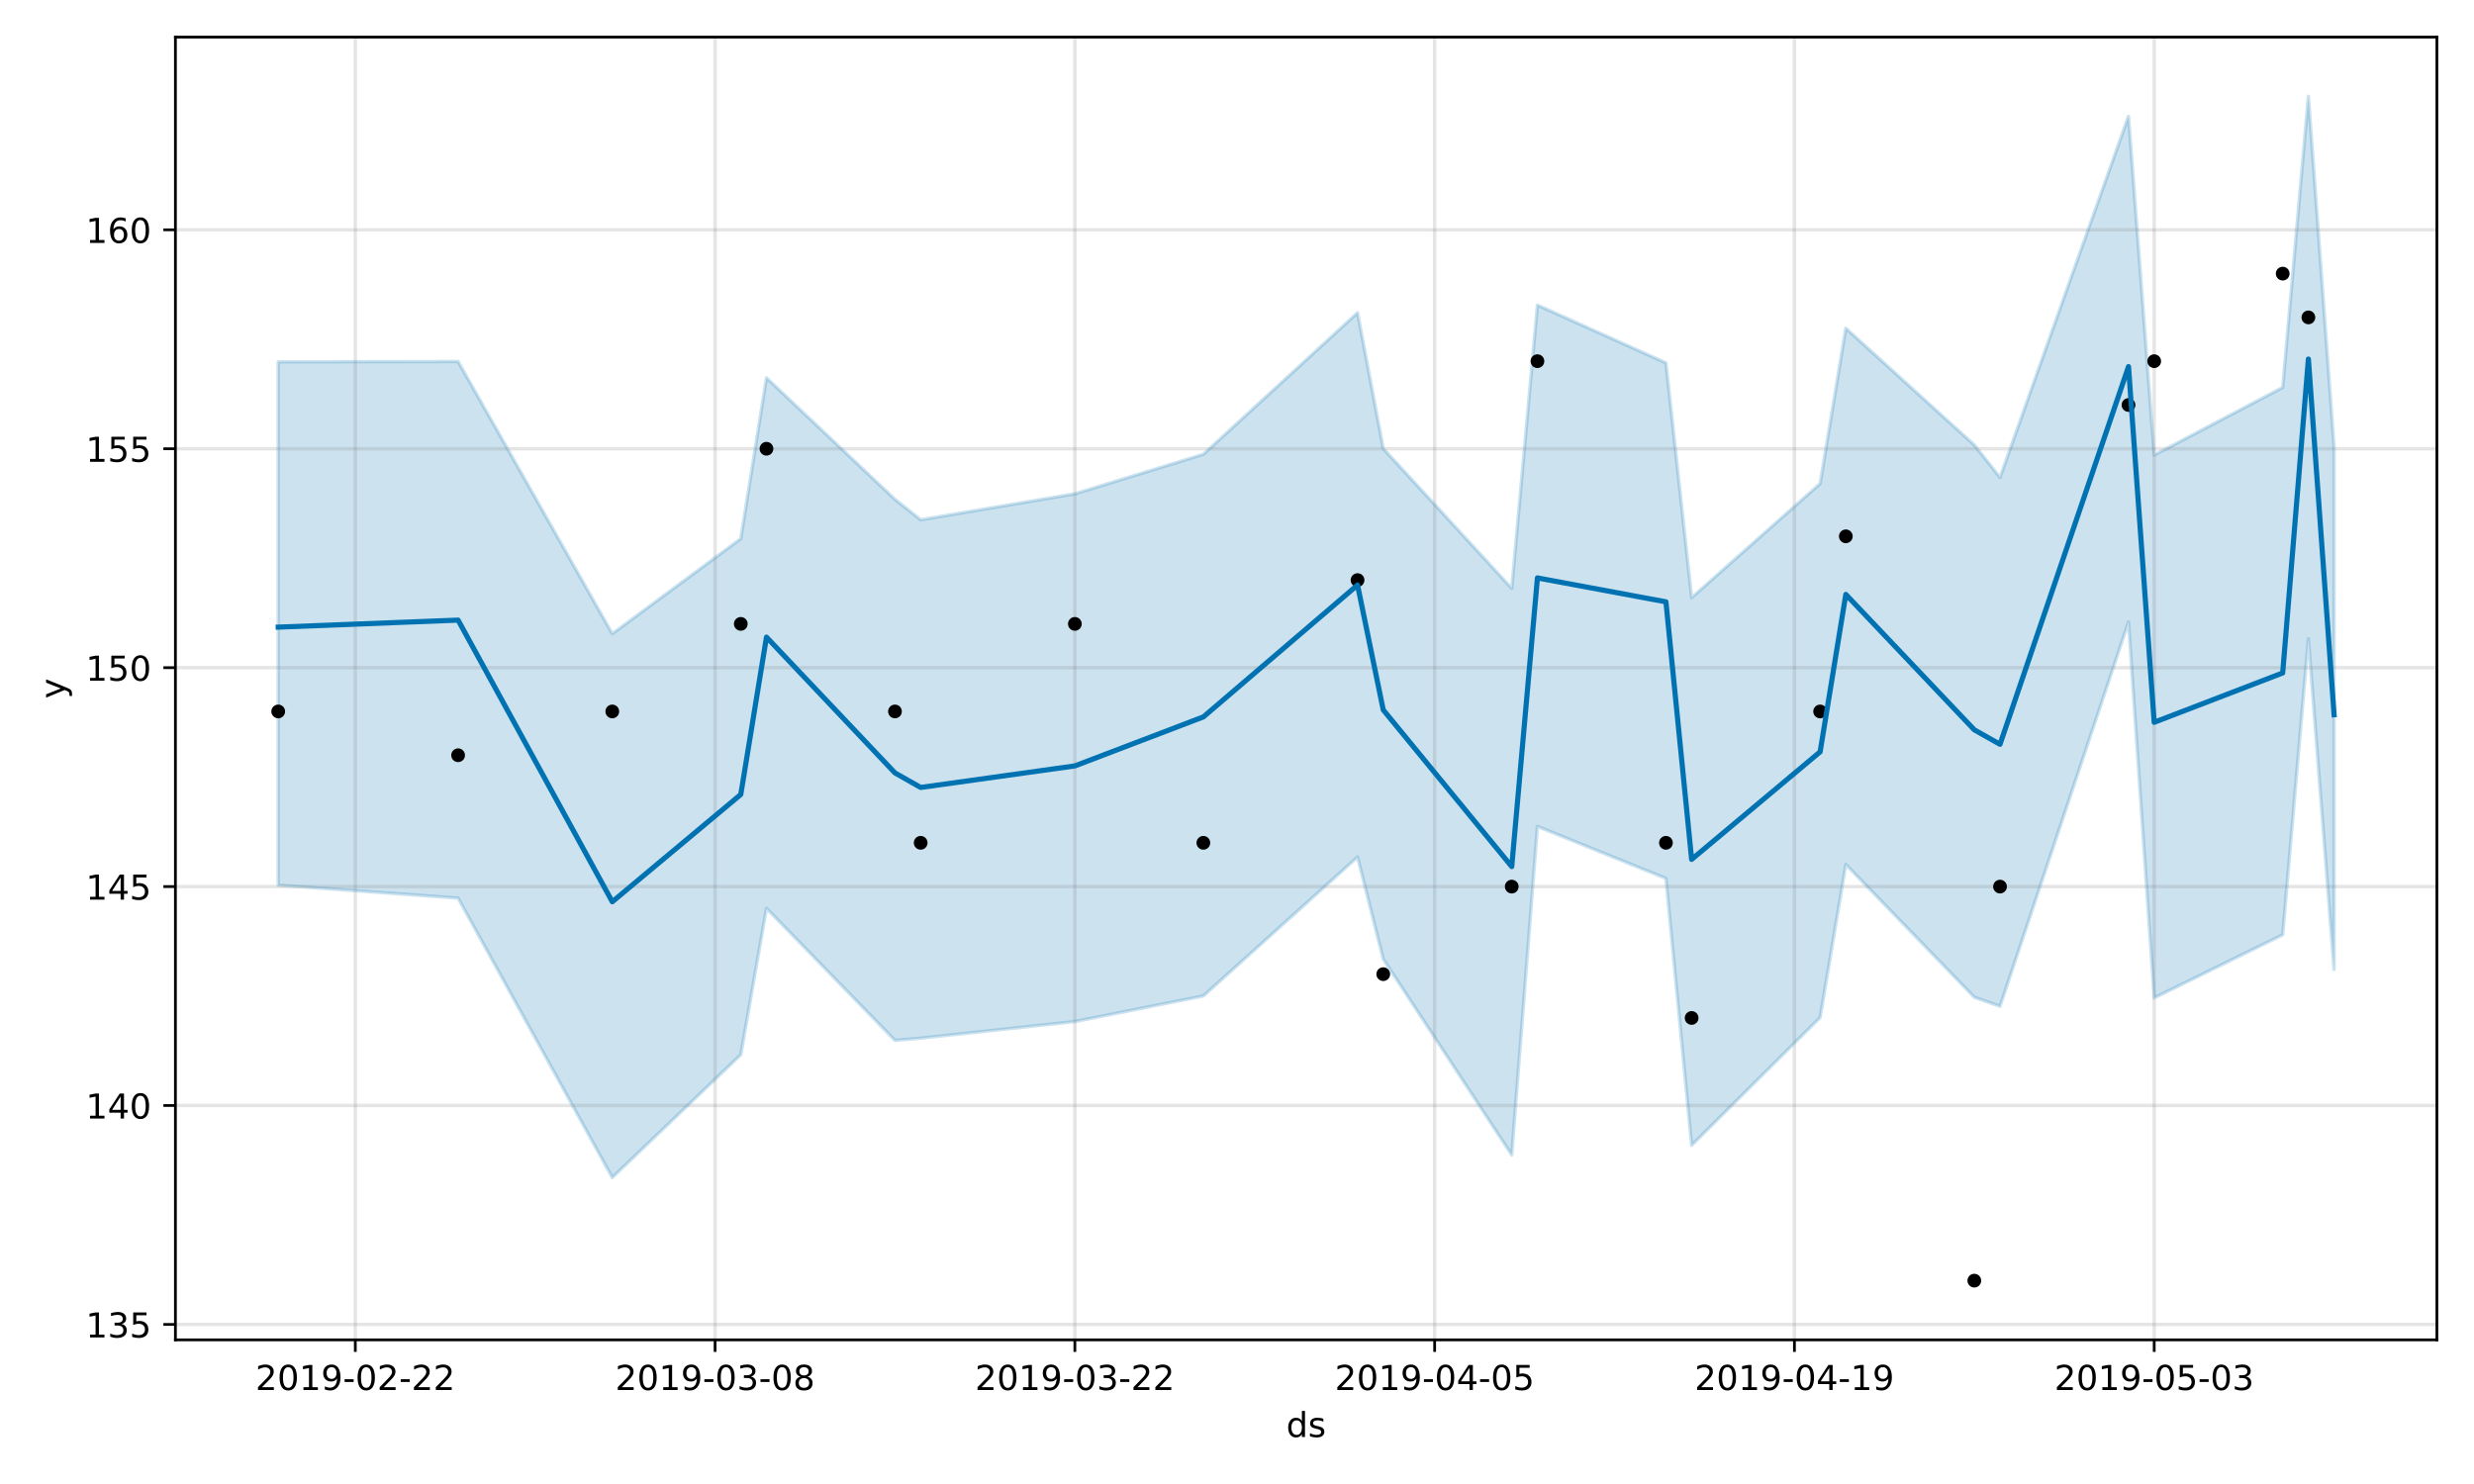
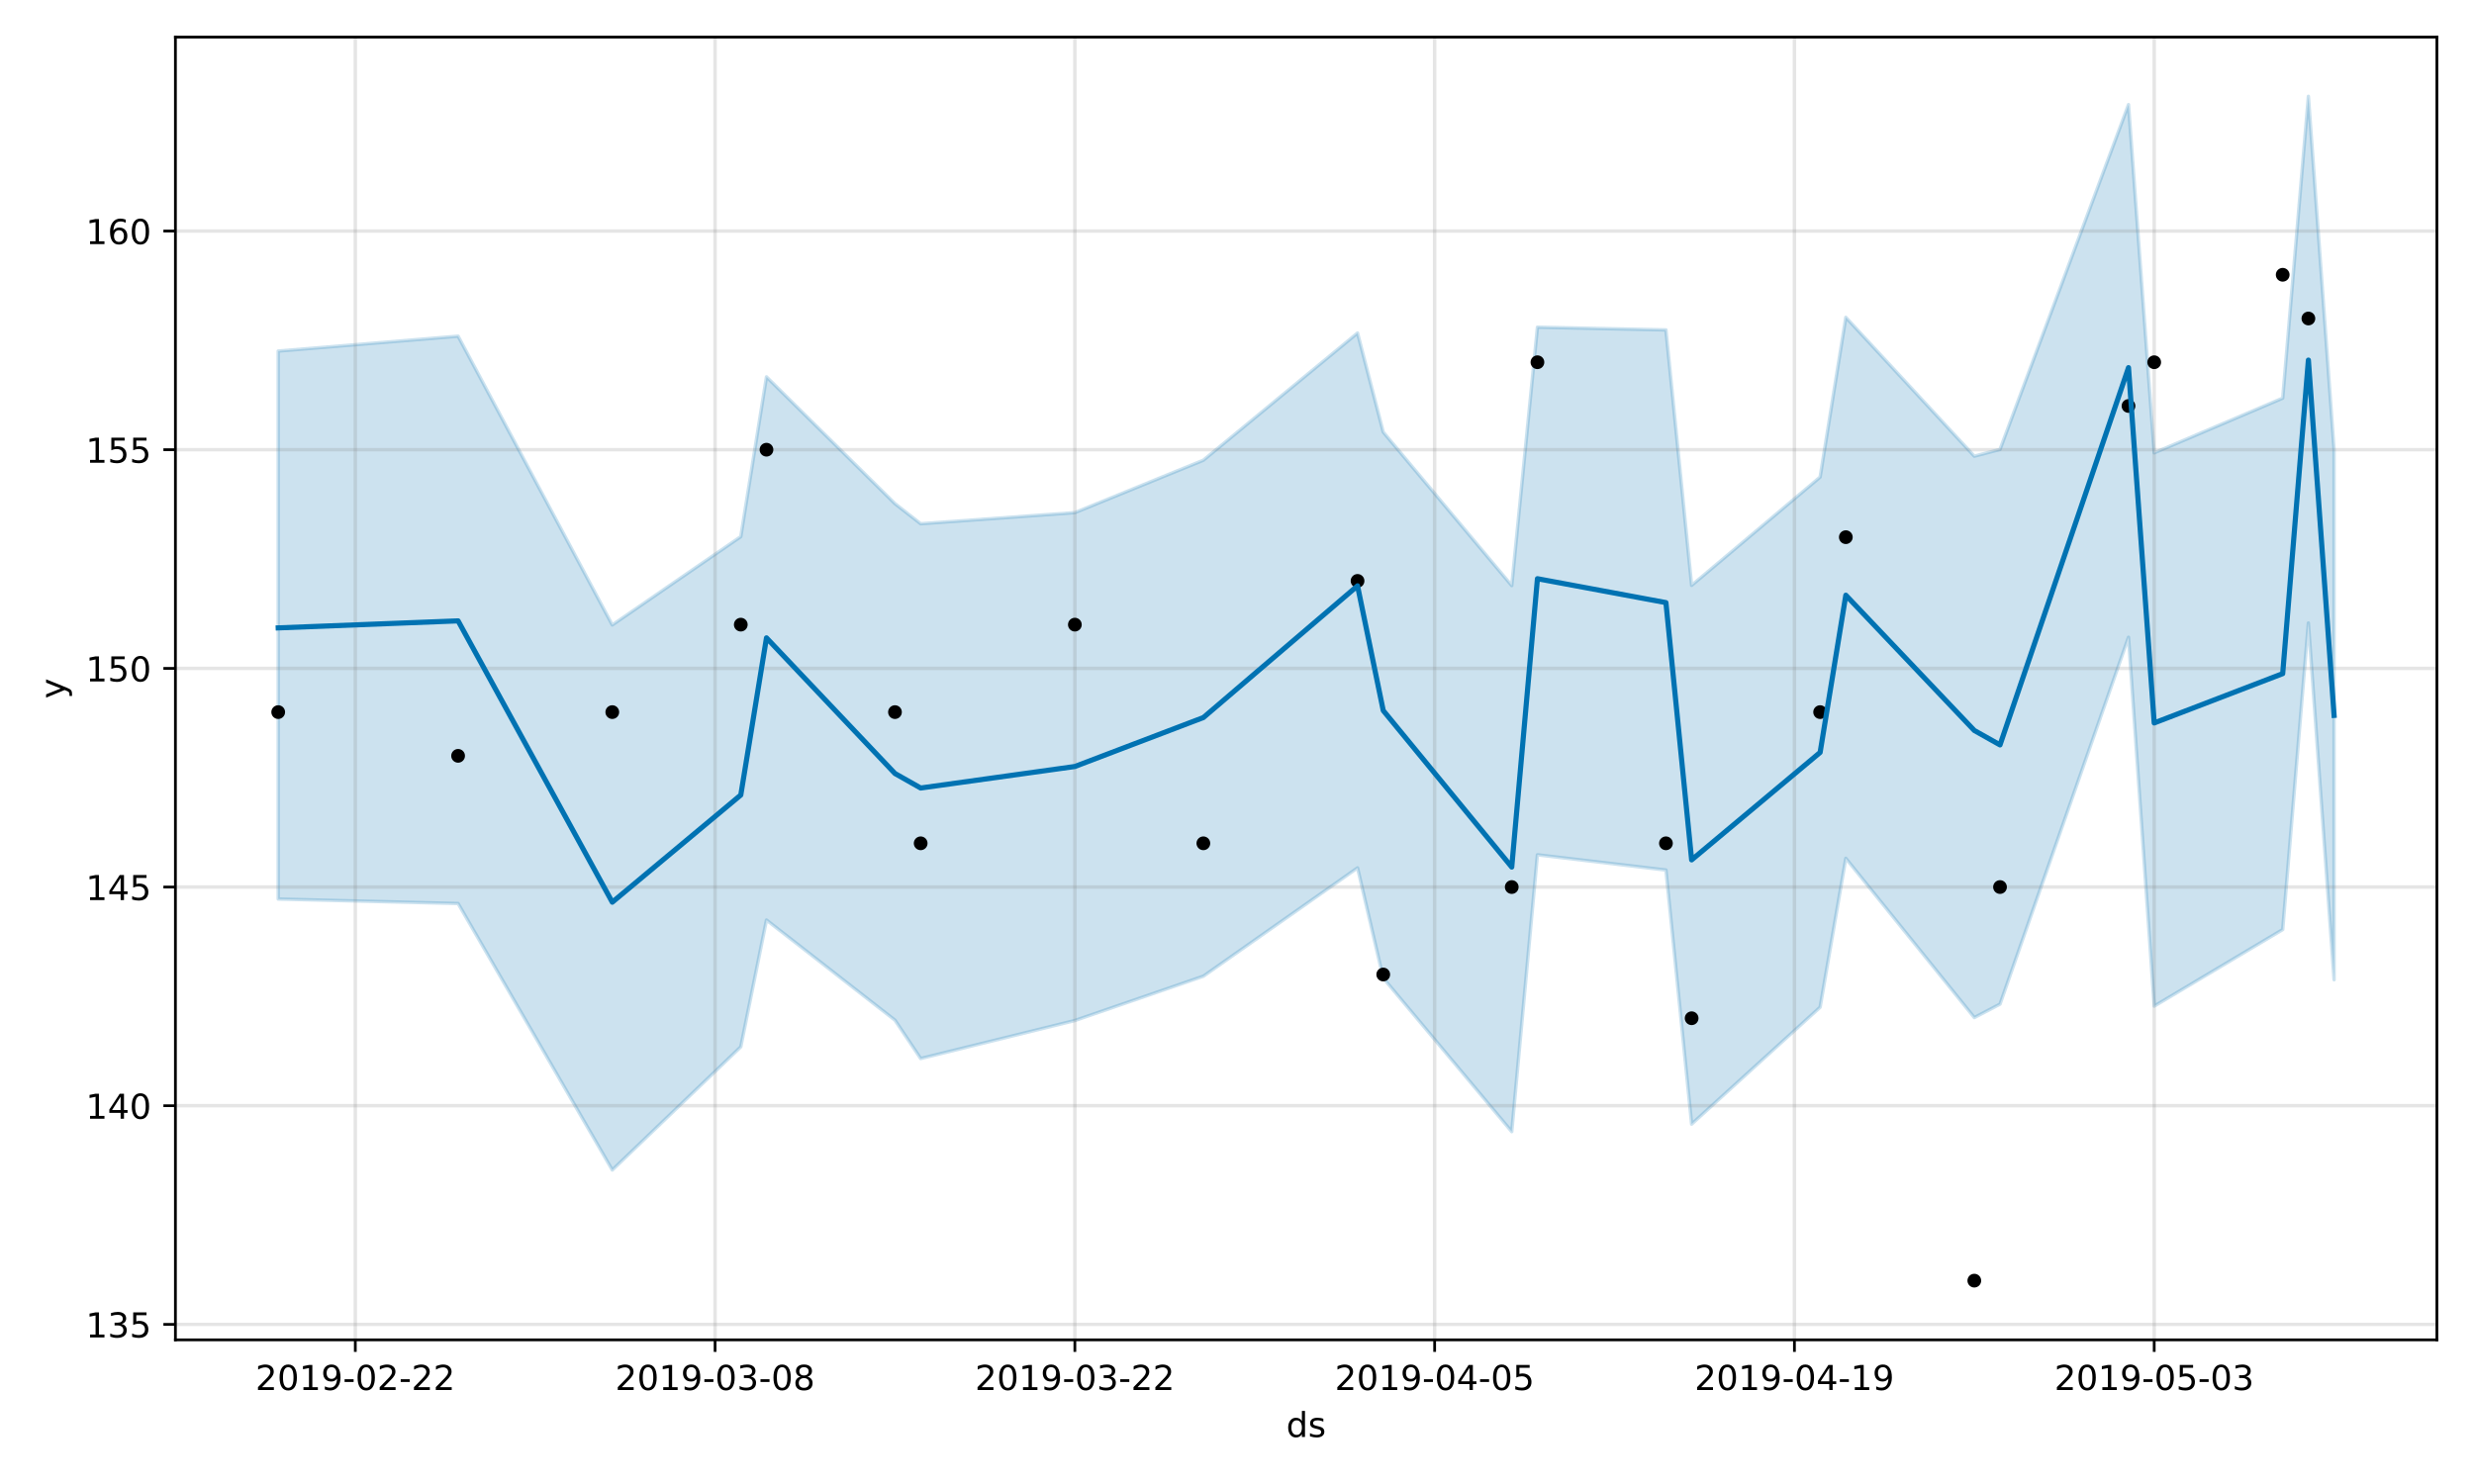
<svg xmlns="http://www.w3.org/2000/svg" xmlns:xlink="http://www.w3.org/1999/xlink" height="432pt" version="1.1" viewBox="0 0 720 432" width="720pt">
  <defs>
    <style type="text/css">
*{stroke-linecap:butt;stroke-linejoin:round;}
  </style>
  </defs>
  <g id="figure_1">
    <g id="patch_1">
      <path d="M 0 432  L 720 432  L 720 0  L 0 0  z " style="fill:#ffffff;" />
    </g>
    <g id="axes_1">
      <g id="patch_2">
        <path d="M 51.05 390.04  L 709.2 390.04  L 709.2 10.8  L 51.05 10.8  z " style="fill:#ffffff;" />
      </g>
      <g id="PolyCollection_1">
        <defs>
-           <path d="M 80.966 -326.666  L 80.966 -174.319  L 133.319 -170.554  L 178.193 -89.211  L 215.588 -124.966  L 223.066 -167.57  L 260.461 -129.133  L 267.94 -129.784  L 312.814 -134.623  L 350.209 -142.071  L 395.083 -182.519  L 402.562 -152.807  L 439.957 -95.796  L 447.436 -191.42  L 484.831 -176.287  L 492.31 -98.6  L 529.705 -135.797  L 537.184 -180.347  L 574.578 -141.7  L 582.057 -139.073  L 619.452 -250.917  L 626.931 -141.517  L 664.326 -159.89  L 671.805 -246.076  L 679.284 -149.771  L 679.284 -301.78  L 679.284 -301.78  L 671.805 -403.962  L 664.326 -319.217  L 626.931 -299.525  L 619.452 -398.145  L 582.057 -293.009  L 574.578 -302.466  L 537.184 -336.43  L 529.705 -291.21  L 492.31 -258.028  L 484.831 -326.358  L 447.436 -343.184  L 439.957 -260.726  L 402.562 -301.424  L 395.083 -340.961  L 350.209 -299.752  L 312.814 -288.245  L 267.94 -280.691  L 260.461 -286.631  L 223.066 -322.004  L 215.588 -275.186  L 178.193 -247.507  L 133.319 -326.766  L 80.966 -326.666  z " id="m076c6cae6f" style="stroke:#0072b2;stroke-opacity:0.2;" />
+           <path d="M 80.966 -329.807  L 80.966 -170.281  L 133.319 -168.979  L 178.193 -91.404  L 215.588 -127.266  L 223.066 -164.171  L 260.461 -135.022  L 267.94 -123.855  L 312.814 -134.922  L 350.209 -147.82  L 395.083 -179.355  L 402.562 -147.278  L 439.957 -102.572  L 447.436 -183.164  L 484.831 -178.725  L 492.31 -104.769  L 529.705 -138.795  L 537.184 -182.137  L 574.578 -135.777  L 582.057 -139.692  L 619.452 -246.486  L 626.931 -139.107  L 664.326 -161.395  L 671.805 -250.645  L 679.284 -146.79  L 679.284 -301.006  L 679.284 -301.006  L 671.805 -403.962  L 664.326 -316.103  L 626.931 -300.174  L 619.452 -401.548  L 582.057 -301.165  L 574.578 -299.21  L 537.184 -339.624  L 529.705 -293.123  L 492.31 -261.601  L 484.831 -335.962  L 447.436 -336.754  L 439.957 -261.527  L 402.562 -306.212  L 395.083 -335.065  L 350.209 -298.032  L 312.814 -282.776  L 267.94 -279.535  L 260.461 -285.385  L 223.066 -322.295  L 215.588 -275.791  L 178.193 -250.075  L 133.319 -334.139  L 80.966 -329.807  z " id="m4d2588aee7" style="stroke:#0072b2;stroke-opacity:0.2;" />
        </defs>
-         <g clip-path="url(#p880577b97d)">
-           <use style="fill:#0072b2;fill-opacity:0.2;stroke:#0072b2;stroke-opacity:0.2;" x="0" xlink:href="#m076c6cae6f" y="432" />
+         <g clip-path="url(#p2cba3c12cd)">
+           <use style="fill:#0072b2;fill-opacity:0.2;stroke:#0072b2;stroke-opacity:0.2;" x="0" xlink:href="#m4d2588aee7" y="432" />
        </g>
      </g>
      <g id="matplotlib.axis_1">
        <g id="xtick_1">
          <g id="line2d_1">
-             <path clip-path="url(#p880577b97d)" d="M 103.403 390.04  L 103.403 10.8  " style="fill:none;stroke:#808080;stroke-linecap:square;stroke-opacity:0.2;" />
+             <path clip-path="url(#p2cba3c12cd)" d="M 103.403 390.04  L 103.403 10.8  " style="fill:none;stroke:#808080;stroke-linecap:square;stroke-opacity:0.2;" />
          </g>
          <g id="line2d_2">
            <defs>
-               <path d="M 0 0  L 0 3.5  " id="m1e54acbf9f" style="stroke:#000000;stroke-width:0.8;" />
-             </defs>
-             <g>
-               <use style="stroke:#000000;stroke-width:0.8;" x="103.403" xlink:href="#m1e54acbf9f" y="390.04" />
+               <path d="M 0 0  L 0 3.5  " id="m1f64d010af" style="stroke:#000000;stroke-width:0.8;" />
+             </defs>
+             <g>
+               <use style="stroke:#000000;stroke-width:0.8;" x="103.403" xlink:href="#m1f64d010af" y="390.04" />
            </g>
          </g>
          <g id="text_1">
            <defs>
              <path d="M 19.188 8.297  L 53.609 8.297  L 53.609 0  L 7.328 0  L 7.328 8.297  Q 12.938 14.109 22.625 23.891  Q 32.328 33.688 34.812 36.531  Q 39.547 41.844 41.422 45.531  Q 43.312 49.219 43.312 52.781  Q 43.312 58.594 39.234 62.25  Q 35.156 65.922 28.609 65.922  Q 23.969 65.922 18.812 64.312  Q 13.672 62.703 7.812 59.422  L 7.812 69.391  Q 13.766 71.781 18.938 73  Q 24.125 74.219 28.422 74.219  Q 39.75 74.219 46.484 68.547  Q 53.219 62.891 53.219 53.422  Q 53.219 48.922 51.531 44.891  Q 49.859 40.875 45.406 35.406  Q 44.188 33.984 37.641 27.219  Q 31.109 20.453 19.188 8.297  z " id="DejaVuSans-50" />
              <path d="M 31.781 66.406  Q 24.172 66.406 20.328 58.906  Q 16.5 51.422 16.5 36.375  Q 16.5 21.391 20.328 13.891  Q 24.172 6.391 31.781 6.391  Q 39.453 6.391 43.281 13.891  Q 47.125 21.391 47.125 36.375  Q 47.125 51.422 43.281 58.906  Q 39.453 66.406 31.781 66.406  z M 31.781 74.219  Q 44.047 74.219 50.516 64.516  Q 56.984 54.828 56.984 36.375  Q 56.984 17.969 50.516 8.266  Q 44.047 -1.422 31.781 -1.422  Q 19.531 -1.422 13.062 8.266  Q 6.594 17.969 6.594 36.375  Q 6.594 54.828 13.062 64.516  Q 19.531 74.219 31.781 74.219  z " id="DejaVuSans-48" />
              <path d="M 12.406 8.297  L 28.516 8.297  L 28.516 63.922  L 10.984 60.406  L 10.984 69.391  L 28.422 72.906  L 38.281 72.906  L 38.281 8.297  L 54.391 8.297  L 54.391 0  L 12.406 0  z " id="DejaVuSans-49" />
              <path d="M 10.984 1.516  L 10.984 10.5  Q 14.703 8.734 18.5 7.812  Q 22.312 6.891 25.984 6.891  Q 35.75 6.891 40.891 13.453  Q 46.047 20.016 46.781 33.406  Q 43.953 29.203 39.594 26.953  Q 35.25 24.703 29.984 24.703  Q 19.047 24.703 12.672 31.312  Q 6.297 37.938 6.297 49.422  Q 6.297 60.641 12.938 67.422  Q 19.578 74.219 30.609 74.219  Q 43.266 74.219 49.922 64.516  Q 56.594 54.828 56.594 36.375  Q 56.594 19.141 48.406 8.859  Q 40.234 -1.422 26.422 -1.422  Q 22.703 -1.422 18.891 -0.688  Q 15.094 0.047 10.984 1.516  z M 30.609 32.422  Q 37.25 32.422 41.125 36.953  Q 45.016 41.5 45.016 49.422  Q 45.016 57.281 41.125 61.844  Q 37.25 66.406 30.609 66.406  Q 23.969 66.406 20.094 61.844  Q 16.219 57.281 16.219 49.422  Q 16.219 41.5 20.094 36.953  Q 23.969 32.422 30.609 32.422  z " id="DejaVuSans-57" />
              <path d="M 4.891 31.391  L 31.203 31.391  L 31.203 23.391  L 4.891 23.391  z " id="DejaVuSans-45" />
            </defs>
            <g transform="translate(74.34503 404.6384)scale(0.1 -0.1)">
              <use xlink:href="#DejaVuSans-50" />
              <use x="63.623" xlink:href="#DejaVuSans-48" />
              <use x="127.246" xlink:href="#DejaVuSans-49" />
              <use x="190.869" xlink:href="#DejaVuSans-57" />
              <use x="254.492" xlink:href="#DejaVuSans-45" />
              <use x="290.576" xlink:href="#DejaVuSans-48" />
              <use x="354.199" xlink:href="#DejaVuSans-50" />
              <use x="417.822" xlink:href="#DejaVuSans-45" />
              <use x="453.906" xlink:href="#DejaVuSans-50" />
              <use x="517.529" xlink:href="#DejaVuSans-50" />
            </g>
          </g>
        </g>
        <g id="xtick_2">
          <g id="line2d_3">
-             <path clip-path="url(#p880577b97d)" d="M 208.109 390.04  L 208.109 10.8  " style="fill:none;stroke:#808080;stroke-linecap:square;stroke-opacity:0.2;" />
+             <path clip-path="url(#p2cba3c12cd)" d="M 208.109 390.04  L 208.109 10.8  " style="fill:none;stroke:#808080;stroke-linecap:square;stroke-opacity:0.2;" />
          </g>
          <g id="line2d_4">
            <g>
-               <use style="stroke:#000000;stroke-width:0.8;" x="208.109" xlink:href="#m1e54acbf9f" y="390.04" />
+               <use style="stroke:#000000;stroke-width:0.8;" x="208.109" xlink:href="#m1f64d010af" y="390.04" />
            </g>
          </g>
          <g id="text_2">
            <defs>
              <path d="M 40.578 39.312  Q 47.656 37.797 51.625 33  Q 55.609 28.219 55.609 21.188  Q 55.609 10.406 48.188 4.484  Q 40.766 -1.422 27.094 -1.422  Q 22.516 -1.422 17.656 -0.516  Q 12.797 0.391 7.625 2.203  L 7.625 11.719  Q 11.719 9.328 16.594 8.109  Q 21.484 6.891 26.812 6.891  Q 36.078 6.891 40.938 10.547  Q 45.797 14.203 45.797 21.188  Q 45.797 27.641 41.281 31.266  Q 36.766 34.906 28.719 34.906  L 20.219 34.906  L 20.219 43.016  L 29.109 43.016  Q 36.375 43.016 40.234 45.922  Q 44.094 48.828 44.094 54.297  Q 44.094 59.906 40.109 62.906  Q 36.141 65.922 28.719 65.922  Q 24.656 65.922 20.016 65.031  Q 15.375 64.156 9.812 62.312  L 9.812 71.094  Q 15.438 72.656 20.344 73.438  Q 25.25 74.219 29.594 74.219  Q 40.828 74.219 47.359 69.109  Q 53.906 64.016 53.906 55.328  Q 53.906 49.266 50.438 45.094  Q 46.969 40.922 40.578 39.312  z " id="DejaVuSans-51" />
              <path d="M 31.781 34.625  Q 24.75 34.625 20.719 30.859  Q 16.703 27.094 16.703 20.516  Q 16.703 13.922 20.719 10.156  Q 24.75 6.391 31.781 6.391  Q 38.812 6.391 42.859 10.172  Q 46.922 13.969 46.922 20.516  Q 46.922 27.094 42.891 30.859  Q 38.875 34.625 31.781 34.625  z M 21.922 38.812  Q 15.578 40.375 12.031 44.719  Q 8.5 49.078 8.5 55.328  Q 8.5 64.062 14.719 69.141  Q 20.953 74.219 31.781 74.219  Q 42.672 74.219 48.875 69.141  Q 55.078 64.062 55.078 55.328  Q 55.078 49.078 51.531 44.719  Q 48 40.375 41.703 38.812  Q 48.828 37.156 52.797 32.312  Q 56.781 27.484 56.781 20.516  Q 56.781 9.906 50.312 4.234  Q 43.844 -1.422 31.781 -1.422  Q 19.734 -1.422 13.25 4.234  Q 6.781 9.906 6.781 20.516  Q 6.781 27.484 10.781 32.312  Q 14.797 37.156 21.922 38.812  z M 18.312 54.391  Q 18.312 48.734 21.844 45.562  Q 25.391 42.391 31.781 42.391  Q 38.141 42.391 41.719 45.562  Q 45.312 48.734 45.312 54.391  Q 45.312 60.062 41.719 63.234  Q 38.141 66.406 31.781 66.406  Q 25.391 66.406 21.844 63.234  Q 18.312 60.062 18.312 54.391  z " id="DejaVuSans-56" />
            </defs>
            <g transform="translate(179.0507 404.6384)scale(0.1 -0.1)">
              <use xlink:href="#DejaVuSans-50" />
              <use x="63.623" xlink:href="#DejaVuSans-48" />
              <use x="127.246" xlink:href="#DejaVuSans-49" />
              <use x="190.869" xlink:href="#DejaVuSans-57" />
              <use x="254.492" xlink:href="#DejaVuSans-45" />
              <use x="290.576" xlink:href="#DejaVuSans-48" />
              <use x="354.199" xlink:href="#DejaVuSans-51" />
              <use x="417.822" xlink:href="#DejaVuSans-45" />
              <use x="453.906" xlink:href="#DejaVuSans-48" />
              <use x="517.529" xlink:href="#DejaVuSans-56" />
            </g>
          </g>
        </g>
        <g id="xtick_3">
          <g id="line2d_5">
-             <path clip-path="url(#p880577b97d)" d="M 312.814 390.04  L 312.814 10.8  " style="fill:none;stroke:#808080;stroke-linecap:square;stroke-opacity:0.2;" />
+             <path clip-path="url(#p2cba3c12cd)" d="M 312.814 390.04  L 312.814 10.8  " style="fill:none;stroke:#808080;stroke-linecap:square;stroke-opacity:0.2;" />
          </g>
          <g id="line2d_6">
            <g>
-               <use style="stroke:#000000;stroke-width:0.8;" x="312.814" xlink:href="#m1e54acbf9f" y="390.04" />
+               <use style="stroke:#000000;stroke-width:0.8;" x="312.814" xlink:href="#m1f64d010af" y="390.04" />
            </g>
          </g>
          <g id="text_3">
            <g transform="translate(283.7564 404.6384)scale(0.1 -0.1)">
              <use xlink:href="#DejaVuSans-50" />
              <use x="63.623" xlink:href="#DejaVuSans-48" />
              <use x="127.246" xlink:href="#DejaVuSans-49" />
              <use x="190.869" xlink:href="#DejaVuSans-57" />
              <use x="254.492" xlink:href="#DejaVuSans-45" />
              <use x="290.576" xlink:href="#DejaVuSans-48" />
              <use x="354.199" xlink:href="#DejaVuSans-51" />
              <use x="417.822" xlink:href="#DejaVuSans-45" />
              <use x="453.906" xlink:href="#DejaVuSans-50" />
              <use x="517.529" xlink:href="#DejaVuSans-50" />
            </g>
          </g>
        </g>
        <g id="xtick_4">
          <g id="line2d_7">
-             <path clip-path="url(#p880577b97d)" d="M 417.52 390.04  L 417.52 10.8  " style="fill:none;stroke:#808080;stroke-linecap:square;stroke-opacity:0.2;" />
+             <path clip-path="url(#p2cba3c12cd)" d="M 417.52 390.04  L 417.52 10.8  " style="fill:none;stroke:#808080;stroke-linecap:square;stroke-opacity:0.2;" />
          </g>
          <g id="line2d_8">
            <g>
-               <use style="stroke:#000000;stroke-width:0.8;" x="417.52" xlink:href="#m1e54acbf9f" y="390.04" />
+               <use style="stroke:#000000;stroke-width:0.8;" x="417.52" xlink:href="#m1f64d010af" y="390.04" />
            </g>
          </g>
          <g id="text_4">
            <defs>
              <path d="M 37.797 64.312  L 12.891 25.391  L 37.797 25.391  z M 35.203 72.906  L 47.609 72.906  L 47.609 25.391  L 58.016 25.391  L 58.016 17.188  L 47.609 17.188  L 47.609 0  L 37.797 0  L 37.797 17.188  L 4.891 17.188  L 4.891 26.703  z " id="DejaVuSans-52" />
              <path d="M 10.797 72.906  L 49.516 72.906  L 49.516 64.594  L 19.828 64.594  L 19.828 46.734  Q 21.969 47.469 24.109 47.828  Q 26.266 48.188 28.422 48.188  Q 40.625 48.188 47.75 41.5  Q 54.891 34.812 54.891 23.391  Q 54.891 11.625 47.562 5.094  Q 40.234 -1.422 26.906 -1.422  Q 22.312 -1.422 17.547 -0.641  Q 12.797 0.141 7.719 1.703  L 7.719 11.625  Q 12.109 9.234 16.797 8.062  Q 21.484 6.891 26.703 6.891  Q 35.156 6.891 40.078 11.328  Q 45.016 15.766 45.016 23.391  Q 45.016 31 40.078 35.438  Q 35.156 39.891 26.703 39.891  Q 22.75 39.891 18.812 39.016  Q 14.891 38.141 10.797 36.281  z " id="DejaVuSans-53" />
            </defs>
            <g transform="translate(388.4621 404.6384)scale(0.1 -0.1)">
              <use xlink:href="#DejaVuSans-50" />
              <use x="63.623" xlink:href="#DejaVuSans-48" />
              <use x="127.246" xlink:href="#DejaVuSans-49" />
              <use x="190.869" xlink:href="#DejaVuSans-57" />
              <use x="254.492" xlink:href="#DejaVuSans-45" />
              <use x="290.576" xlink:href="#DejaVuSans-48" />
              <use x="354.199" xlink:href="#DejaVuSans-52" />
              <use x="417.822" xlink:href="#DejaVuSans-45" />
              <use x="453.906" xlink:href="#DejaVuSans-48" />
              <use x="517.529" xlink:href="#DejaVuSans-53" />
            </g>
          </g>
        </g>
        <g id="xtick_5">
          <g id="line2d_9">
-             <path clip-path="url(#p880577b97d)" d="M 522.226 390.04  L 522.226 10.8  " style="fill:none;stroke:#808080;stroke-linecap:square;stroke-opacity:0.2;" />
+             <path clip-path="url(#p2cba3c12cd)" d="M 522.226 390.04  L 522.226 10.8  " style="fill:none;stroke:#808080;stroke-linecap:square;stroke-opacity:0.2;" />
          </g>
          <g id="line2d_10">
            <g>
-               <use style="stroke:#000000;stroke-width:0.8;" x="522.226" xlink:href="#m1e54acbf9f" y="390.04" />
+               <use style="stroke:#000000;stroke-width:0.8;" x="522.226" xlink:href="#m1f64d010af" y="390.04" />
            </g>
          </g>
          <g id="text_5">
            <g transform="translate(493.1678 404.6384)scale(0.1 -0.1)">
              <use xlink:href="#DejaVuSans-50" />
              <use x="63.623" xlink:href="#DejaVuSans-48" />
              <use x="127.246" xlink:href="#DejaVuSans-49" />
              <use x="190.869" xlink:href="#DejaVuSans-57" />
              <use x="254.492" xlink:href="#DejaVuSans-45" />
              <use x="290.576" xlink:href="#DejaVuSans-48" />
              <use x="354.199" xlink:href="#DejaVuSans-52" />
              <use x="417.822" xlink:href="#DejaVuSans-45" />
              <use x="453.906" xlink:href="#DejaVuSans-49" />
              <use x="517.529" xlink:href="#DejaVuSans-57" />
            </g>
          </g>
        </g>
        <g id="xtick_6">
          <g id="line2d_11">
-             <path clip-path="url(#p880577b97d)" d="M 626.931 390.04  L 626.931 10.8  " style="fill:none;stroke:#808080;stroke-linecap:square;stroke-opacity:0.2;" />
+             <path clip-path="url(#p2cba3c12cd)" d="M 626.931 390.04  L 626.931 10.8  " style="fill:none;stroke:#808080;stroke-linecap:square;stroke-opacity:0.2;" />
          </g>
          <g id="line2d_12">
            <g>
-               <use style="stroke:#000000;stroke-width:0.8;" x="626.931" xlink:href="#m1e54acbf9f" y="390.04" />
+               <use style="stroke:#000000;stroke-width:0.8;" x="626.931" xlink:href="#m1f64d010af" y="390.04" />
            </g>
          </g>
          <g id="text_6">
            <g transform="translate(597.8734 404.6384)scale(0.1 -0.1)">
              <use xlink:href="#DejaVuSans-50" />
              <use x="63.623" xlink:href="#DejaVuSans-48" />
              <use x="127.246" xlink:href="#DejaVuSans-49" />
              <use x="190.869" xlink:href="#DejaVuSans-57" />
              <use x="254.492" xlink:href="#DejaVuSans-45" />
              <use x="290.576" xlink:href="#DejaVuSans-48" />
              <use x="354.199" xlink:href="#DejaVuSans-53" />
              <use x="417.822" xlink:href="#DejaVuSans-45" />
              <use x="453.906" xlink:href="#DejaVuSans-48" />
              <use x="517.529" xlink:href="#DejaVuSans-51" />
            </g>
          </g>
        </g>
        <g id="text_7">
          <defs>
            <path d="M 45.406 46.391  L 45.406 75.984  L 54.391 75.984  L 54.391 0  L 45.406 0  L 45.406 8.203  Q 42.578 3.328 38.25 0.953  Q 33.938 -1.422 27.875 -1.422  Q 17.969 -1.422 11.734 6.484  Q 5.516 14.406 5.516 27.297  Q 5.516 40.188 11.734 48.094  Q 17.969 56 27.875 56  Q 33.938 56 38.25 53.625  Q 42.578 51.266 45.406 46.391  z M 14.797 27.297  Q 14.797 17.391 18.875 11.75  Q 22.953 6.109 30.078 6.109  Q 37.203 6.109 41.297 11.75  Q 45.406 17.391 45.406 27.297  Q 45.406 37.203 41.297 42.844  Q 37.203 48.484 30.078 48.484  Q 22.953 48.484 18.875 42.844  Q 14.797 37.203 14.797 27.297  z " id="DejaVuSans-100" />
            <path d="M 44.281 53.078  L 44.281 44.578  Q 40.484 46.531 36.375 47.5  Q 32.281 48.484 27.875 48.484  Q 21.188 48.484 17.844 46.438  Q 14.5 44.391 14.5 40.281  Q 14.5 37.156 16.891 35.375  Q 19.281 33.594 26.516 31.984  L 29.594 31.297  Q 39.156 29.25 43.188 25.516  Q 47.219 21.781 47.219 15.094  Q 47.219 7.469 41.188 3.016  Q 35.156 -1.422 24.609 -1.422  Q 20.219 -1.422 15.453 -0.562  Q 10.688 0.297 5.422 2  L 5.422 11.281  Q 10.406 8.688 15.234 7.391  Q 20.062 6.109 24.812 6.109  Q 31.156 6.109 34.562 8.281  Q 37.984 10.453 37.984 14.406  Q 37.984 18.062 35.516 20.016  Q 33.062 21.969 24.703 23.781  L 21.578 24.516  Q 13.234 26.266 9.516 29.906  Q 5.812 33.547 5.812 39.891  Q 5.812 47.609 11.281 51.797  Q 16.75 56 26.812 56  Q 31.781 56 36.172 55.266  Q 40.578 54.547 44.281 53.078  z " id="DejaVuSans-115" />
          </defs>
          <g transform="translate(374.3461 418.3166)scale(0.1 -0.1)">
            <use xlink:href="#DejaVuSans-100" />
            <use x="63.477" xlink:href="#DejaVuSans-115" />
          </g>
        </g>
      </g>
      <g id="matplotlib.axis_2">
        <g id="ytick_1">
          <g id="line2d_13">
-             <path clip-path="url(#p880577b97d)" d="M 51.05 385.548  L 709.2 385.548  " style="fill:none;stroke:#808080;stroke-linecap:square;stroke-opacity:0.2;" />
+             <path clip-path="url(#p2cba3c12cd)" d="M 51.05 385.533  L 709.2 385.533  " style="fill:none;stroke:#808080;stroke-linecap:square;stroke-opacity:0.2;" />
          </g>
          <g id="line2d_14">
            <defs>
-               <path d="M 0 0  L -3.5 0  " id="m682ba84bde" style="stroke:#000000;stroke-width:0.8;" />
-             </defs>
-             <g>
-               <use style="stroke:#000000;stroke-width:0.8;" x="51.05" xlink:href="#m682ba84bde" y="385.548" />
+               <path d="M 0 0  L -3.5 0  " id="mb9e64ec06f" style="stroke:#000000;stroke-width:0.8;" />
+             </defs>
+             <g>
+               <use style="stroke:#000000;stroke-width:0.8;" x="51.05" xlink:href="#mb9e64ec06f" y="385.533" />
            </g>
          </g>
          <g id="text_8">
-             <g transform="translate(24.9625 389.3467)scale(0.1 -0.1)">
+             <g transform="translate(24.9625 389.3321)scale(0.1 -0.1)">
              <use xlink:href="#DejaVuSans-49" />
              <use x="63.623" xlink:href="#DejaVuSans-51" />
              <use x="127.246" xlink:href="#DejaVuSans-53" />
            </g>
          </g>
        </g>
        <g id="ytick_2">
          <g id="line2d_15">
-             <path clip-path="url(#p880577b97d)" d="M 51.05 321.819  L 709.2 321.819  " style="fill:none;stroke:#808080;stroke-linecap:square;stroke-opacity:0.2;" />
+             <path clip-path="url(#p2cba3c12cd)" d="M 51.05 321.877  L 709.2 321.877  " style="fill:none;stroke:#808080;stroke-linecap:square;stroke-opacity:0.2;" />
          </g>
          <g id="line2d_16">
            <g>
-               <use style="stroke:#000000;stroke-width:0.8;" x="51.05" xlink:href="#m682ba84bde" y="321.819" />
+               <use style="stroke:#000000;stroke-width:0.8;" x="51.05" xlink:href="#mb9e64ec06f" y="321.877" />
            </g>
          </g>
          <g id="text_9">
-             <g transform="translate(24.9625 325.6183)scale(0.1 -0.1)">
+             <g transform="translate(24.9625 325.6766)scale(0.1 -0.1)">
              <use xlink:href="#DejaVuSans-49" />
              <use x="63.623" xlink:href="#DejaVuSans-52" />
              <use x="127.246" xlink:href="#DejaVuSans-48" />
            </g>
          </g>
        </g>
        <g id="ytick_3">
          <g id="line2d_17">
-             <path clip-path="url(#p880577b97d)" d="M 51.05 258.091  L 709.2 258.091  " style="fill:none;stroke:#808080;stroke-linecap:square;stroke-opacity:0.2;" />
+             <path clip-path="url(#p2cba3c12cd)" d="M 51.05 258.222  L 709.2 258.222  " style="fill:none;stroke:#808080;stroke-linecap:square;stroke-opacity:0.2;" />
          </g>
          <g id="line2d_18">
            <g>
-               <use style="stroke:#000000;stroke-width:0.8;" x="51.05" xlink:href="#m682ba84bde" y="258.091" />
+               <use style="stroke:#000000;stroke-width:0.8;" x="51.05" xlink:href="#mb9e64ec06f" y="258.222" />
            </g>
          </g>
          <g id="text_10">
-             <g transform="translate(24.9625 261.8899)scale(0.1 -0.1)">
+             <g transform="translate(24.9625 262.0211)scale(0.1 -0.1)">
              <use xlink:href="#DejaVuSans-49" />
              <use x="63.623" xlink:href="#DejaVuSans-52" />
              <use x="127.246" xlink:href="#DejaVuSans-53" />
            </g>
          </g>
        </g>
        <g id="ytick_4">
          <g id="line2d_19">
-             <path clip-path="url(#p880577b97d)" d="M 51.05 194.362  L 709.2 194.362  " style="fill:none;stroke:#808080;stroke-linecap:square;stroke-opacity:0.2;" />
+             <path clip-path="url(#p2cba3c12cd)" d="M 51.05 194.566  L 709.2 194.566  " style="fill:none;stroke:#808080;stroke-linecap:square;stroke-opacity:0.2;" />
          </g>
          <g id="line2d_20">
            <g>
-               <use style="stroke:#000000;stroke-width:0.8;" x="51.05" xlink:href="#m682ba84bde" y="194.362" />
+               <use style="stroke:#000000;stroke-width:0.8;" x="51.05" xlink:href="#mb9e64ec06f" y="194.566" />
            </g>
          </g>
          <g id="text_11">
-             <g transform="translate(24.9625 198.1614)scale(0.1 -0.1)">
+             <g transform="translate(24.9625 198.3656)scale(0.1 -0.1)">
              <use xlink:href="#DejaVuSans-49" />
              <use x="63.623" xlink:href="#DejaVuSans-53" />
              <use x="127.246" xlink:href="#DejaVuSans-48" />
            </g>
          </g>
        </g>
        <g id="ytick_5">
          <g id="line2d_21">
-             <path clip-path="url(#p880577b97d)" d="M 51.05 130.634  L 709.2 130.634  " style="fill:none;stroke:#808080;stroke-linecap:square;stroke-opacity:0.2;" />
+             <path clip-path="url(#p2cba3c12cd)" d="M 51.05 130.911  L 709.2 130.911  " style="fill:none;stroke:#808080;stroke-linecap:square;stroke-opacity:0.2;" />
          </g>
          <g id="line2d_22">
            <g>
-               <use style="stroke:#000000;stroke-width:0.8;" x="51.05" xlink:href="#m682ba84bde" y="130.634" />
+               <use style="stroke:#000000;stroke-width:0.8;" x="51.05" xlink:href="#mb9e64ec06f" y="130.911" />
            </g>
          </g>
          <g id="text_12">
-             <g transform="translate(24.9625 134.433)scale(0.1 -0.1)">
+             <g transform="translate(24.9625 134.7101)scale(0.1 -0.1)">
              <use xlink:href="#DejaVuSans-49" />
              <use x="63.623" xlink:href="#DejaVuSans-53" />
              <use x="127.246" xlink:href="#DejaVuSans-53" />
            </g>
          </g>
        </g>
        <g id="ytick_6">
          <g id="line2d_23">
-             <path clip-path="url(#p880577b97d)" d="M 51.05 66.905  L 709.2 66.905  " style="fill:none;stroke:#808080;stroke-linecap:square;stroke-opacity:0.2;" />
+             <path clip-path="url(#p2cba3c12cd)" d="M 51.05 67.255  L 709.2 67.255  " style="fill:none;stroke:#808080;stroke-linecap:square;stroke-opacity:0.2;" />
          </g>
          <g id="line2d_24">
            <g>
-               <use style="stroke:#000000;stroke-width:0.8;" x="51.05" xlink:href="#m682ba84bde" y="66.905" />
+               <use style="stroke:#000000;stroke-width:0.8;" x="51.05" xlink:href="#mb9e64ec06f" y="67.255" />
            </g>
          </g>
          <g id="text_13">
            <defs>
              <path d="M 33.016 40.375  Q 26.375 40.375 22.484 35.828  Q 18.609 31.297 18.609 23.391  Q 18.609 15.531 22.484 10.953  Q 26.375 6.391 33.016 6.391  Q 39.656 6.391 43.531 10.953  Q 47.406 15.531 47.406 23.391  Q 47.406 31.297 43.531 35.828  Q 39.656 40.375 33.016 40.375  z M 52.594 71.297  L 52.594 62.312  Q 48.875 64.062 45.094 64.984  Q 41.312 65.922 37.594 65.922  Q 27.828 65.922 22.672 59.328  Q 17.531 52.734 16.797 39.406  Q 19.672 43.656 24.016 45.922  Q 28.375 48.188 33.594 48.188  Q 44.578 48.188 50.953 41.516  Q 57.328 34.859 57.328 23.391  Q 57.328 12.156 50.688 5.359  Q 44.047 -1.422 33.016 -1.422  Q 20.359 -1.422 13.672 8.266  Q 6.984 17.969 6.984 36.375  Q 6.984 53.656 15.188 63.938  Q 23.391 74.219 37.203 74.219  Q 40.922 74.219 44.703 73.484  Q 48.484 72.75 52.594 71.297  z " id="DejaVuSans-54" />
            </defs>
-             <g transform="translate(24.9625 70.70454)scale(0.1 -0.1)">
+             <g transform="translate(24.9625 71.05457)scale(0.1 -0.1)">
              <use xlink:href="#DejaVuSans-49" />
              <use x="63.623" xlink:href="#DejaVuSans-54" />
              <use x="127.246" xlink:href="#DejaVuSans-48" />
            </g>
          </g>
        </g>
        <g id="text_14">
          <defs>
            <path d="M 32.172 -5.078  Q 28.375 -14.844 24.75 -17.812  Q 21.141 -20.797 15.094 -20.797  L 7.906 -20.797  L 7.906 -13.281  L 13.188 -13.281  Q 16.891 -13.281 18.938 -11.516  Q 21 -9.766 23.484 -3.219  L 25.094 0.875  L 2.984 54.688  L 12.5 54.688  L 29.594 11.922  L 46.688 54.688  L 56.203 54.688  z " id="DejaVuSans-121" />
          </defs>
          <g transform="translate(18.88281 203.3794)rotate(-90)scale(0.1 -0.1)">
            <use xlink:href="#DejaVuSans-121" />
          </g>
        </g>
      </g>
      <g id="line2d_25">
        <defs>
-           <path d="M 0 1.5  C 0.398 1.5 0.779 1.342 1.061 1.061  C 1.342 0.779 1.5 0.398 1.5 0  C 1.5 -0.398 1.342 -0.779 1.061 -1.061  C 0.779 -1.342 0.398 -1.5 0 -1.5  C -0.398 -1.5 -0.779 -1.342 -1.061 -1.061  C -1.342 -0.779 -1.5 -0.398 -1.5 0  C -1.5 0.398 -1.342 0.779 -1.061 1.061  C -0.779 1.342 -0.398 1.5 0 1.5  z " id="m0e8db0d3c0" style="stroke:#000000;" />
+           <path d="M 0 1.5  C 0.398 1.5 0.779 1.342 1.061 1.061  C 1.342 0.779 1.5 0.398 1.5 0  C 1.5 -0.398 1.342 -0.779 1.061 -1.061  C 0.779 -1.342 0.398 -1.5 0 -1.5  C -0.398 -1.5 -0.779 -1.342 -1.061 -1.061  C -1.342 -0.779 -1.5 -0.398 -1.5 0  C -1.5 0.398 -1.342 0.779 -1.061 1.061  C -0.779 1.342 -0.398 1.5 0 1.5  z " id="m70bfac4032" style="stroke:#000000;" />
        </defs>
-         <g clip-path="url(#p880577b97d)">
-           <use style="stroke:#000000;" x="80.966" xlink:href="#m0e8db0d3c0" y="207.108" />
-           <use style="stroke:#000000;" x="133.319" xlink:href="#m0e8db0d3c0" y="219.854" />
-           <use style="stroke:#000000;" x="178.193" xlink:href="#m0e8db0d3c0" y="207.108" />
-           <use style="stroke:#000000;" x="215.588" xlink:href="#m0e8db0d3c0" y="181.617" />
-           <use style="stroke:#000000;" x="223.066" xlink:href="#m0e8db0d3c0" y="130.634" />
-           <use style="stroke:#000000;" x="260.461" xlink:href="#m0e8db0d3c0" y="207.108" />
-           <use style="stroke:#000000;" x="267.94" xlink:href="#m0e8db0d3c0" y="245.345" />
-           <use style="stroke:#000000;" x="312.814" xlink:href="#m0e8db0d3c0" y="181.617" />
-           <use style="stroke:#000000;" x="350.209" xlink:href="#m0e8db0d3c0" y="245.345" />
-           <use style="stroke:#000000;" x="395.083" xlink:href="#m0e8db0d3c0" y="168.871" />
-           <use style="stroke:#000000;" x="402.562" xlink:href="#m0e8db0d3c0" y="283.582" />
-           <use style="stroke:#000000;" x="439.957" xlink:href="#m0e8db0d3c0" y="258.091" />
-           <use style="stroke:#000000;" x="447.436" xlink:href="#m0e8db0d3c0" y="105.142" />
-           <use style="stroke:#000000;" x="484.831" xlink:href="#m0e8db0d3c0" y="245.345" />
-           <use style="stroke:#000000;" x="492.31" xlink:href="#m0e8db0d3c0" y="296.328" />
-           <use style="stroke:#000000;" x="529.705" xlink:href="#m0e8db0d3c0" y="207.108" />
-           <use style="stroke:#000000;" x="537.184" xlink:href="#m0e8db0d3c0" y="156.125" />
-           <use style="stroke:#000000;" x="574.578" xlink:href="#m0e8db0d3c0" y="372.802" />
-           <use style="stroke:#000000;" x="582.057" xlink:href="#m0e8db0d3c0" y="258.091" />
-           <use style="stroke:#000000;" x="619.452" xlink:href="#m0e8db0d3c0" y="117.888" />
-           <use style="stroke:#000000;" x="626.931" xlink:href="#m0e8db0d3c0" y="105.142" />
-           <use style="stroke:#000000;" x="664.326" xlink:href="#m0e8db0d3c0" y="79.651" />
-           <use style="stroke:#000000;" x="671.805" xlink:href="#m0e8db0d3c0" y="92.397" />
+         <g clip-path="url(#p2cba3c12cd)">
+           <use style="stroke:#000000;" x="80.966" xlink:href="#m70bfac4032" y="207.297" />
+           <use style="stroke:#000000;" x="133.319" xlink:href="#m70bfac4032" y="220.029" />
+           <use style="stroke:#000000;" x="178.193" xlink:href="#m70bfac4032" y="207.297" />
+           <use style="stroke:#000000;" x="215.588" xlink:href="#m70bfac4032" y="181.835" />
+           <use style="stroke:#000000;" x="223.066" xlink:href="#m70bfac4032" y="130.911" />
+           <use style="stroke:#000000;" x="260.461" xlink:href="#m70bfac4032" y="207.297" />
+           <use style="stroke:#000000;" x="267.94" xlink:href="#m70bfac4032" y="245.491" />
+           <use style="stroke:#000000;" x="312.814" xlink:href="#m70bfac4032" y="181.835" />
+           <use style="stroke:#000000;" x="350.209" xlink:href="#m70bfac4032" y="245.491" />
+           <use style="stroke:#000000;" x="395.083" xlink:href="#m70bfac4032" y="169.104" />
+           <use style="stroke:#000000;" x="402.562" xlink:href="#m70bfac4032" y="283.684" />
+           <use style="stroke:#000000;" x="439.957" xlink:href="#m70bfac4032" y="258.222" />
+           <use style="stroke:#000000;" x="447.436" xlink:href="#m70bfac4032" y="105.449" />
+           <use style="stroke:#000000;" x="484.831" xlink:href="#m70bfac4032" y="245.491" />
+           <use style="stroke:#000000;" x="492.31" xlink:href="#m70bfac4032" y="296.415" />
+           <use style="stroke:#000000;" x="529.705" xlink:href="#m70bfac4032" y="207.297" />
+           <use style="stroke:#000000;" x="537.184" xlink:href="#m70bfac4032" y="156.373" />
+           <use style="stroke:#000000;" x="574.578" xlink:href="#m70bfac4032" y="372.802" />
+           <use style="stroke:#000000;" x="582.057" xlink:href="#m70bfac4032" y="258.222" />
+           <use style="stroke:#000000;" x="619.452" xlink:href="#m70bfac4032" y="118.18" />
+           <use style="stroke:#000000;" x="626.931" xlink:href="#m70bfac4032" y="105.449" />
+           <use style="stroke:#000000;" x="664.326" xlink:href="#m70bfac4032" y="79.986" />
+           <use style="stroke:#000000;" x="671.805" xlink:href="#m70bfac4032" y="92.718" />
        </g>
      </g>
      <g id="line2d_26">
-         <path clip-path="url(#p880577b97d)" d="M 80.966 182.562  L 133.319 180.519  L 178.193 262.504  L 215.588 231.274  L 223.066 185.47  L 260.461 225.003  L 267.94 229.231  L 312.814 222.96  L 350.209 208.7  L 395.083 170.304  L 402.562 206.657  L 439.957 252.268  L 447.436 168.234  L 484.831 175.196  L 492.31 250.173  L 529.705 218.859  L 537.184 173.036  L 574.578 212.462  L 582.057 216.668  L 619.452 106.717  L 626.931 210.266  L 664.326 195.897  L 671.805 104.522  L 679.284 208.071  " style="fill:none;stroke:#0072b2;stroke-linecap:square;stroke-width:1.5;" />
+         <path clip-path="url(#p2cba3c12cd)" d="M 80.966 182.779  L 133.319 180.739  L 178.193 262.63  L 215.588 231.436  L 223.066 185.685  L 260.461 225.172  L 267.94 229.395  L 312.814 223.131  L 350.209 208.888  L 395.083 170.536  L 402.562 206.847  L 439.957 252.406  L 447.436 168.468  L 484.831 175.422  L 492.31 250.314  L 529.705 219.035  L 537.184 173.265  L 574.578 212.645  L 582.057 216.847  L 619.452 107.022  L 626.931 210.452  L 664.326 196.1  L 671.805 104.829  L 679.284 208.259  " style="fill:none;stroke:#0072b2;stroke-linecap:square;stroke-width:1.5;" />
      </g>
      <g id="patch_3">
        <path d="M 51.05 390.04  L 51.05 10.8  " style="fill:none;stroke:#000000;stroke-linecap:square;stroke-linejoin:miter;stroke-width:0.8;" />
      </g>
      <g id="patch_4">
        <path d="M 709.2 390.04  L 709.2 10.8  " style="fill:none;stroke:#000000;stroke-linecap:square;stroke-linejoin:miter;stroke-width:0.8;" />
      </g>
      <g id="patch_5">
        <path d="M 51.05 390.04  L 709.2 390.04  " style="fill:none;stroke:#000000;stroke-linecap:square;stroke-linejoin:miter;stroke-width:0.8;" />
      </g>
      <g id="patch_6">
        <path d="M 51.05 10.8  L 709.2 10.8  " style="fill:none;stroke:#000000;stroke-linecap:square;stroke-linejoin:miter;stroke-width:0.8;" />
      </g>
    </g>
  </g>
  <defs>
-     <clipPath id="p880577b97d">
+     <clipPath id="p2cba3c12cd">
      <rect height="379.24" width="658.15" x="51.05" y="10.8" />
    </clipPath>
  </defs>
</svg>
